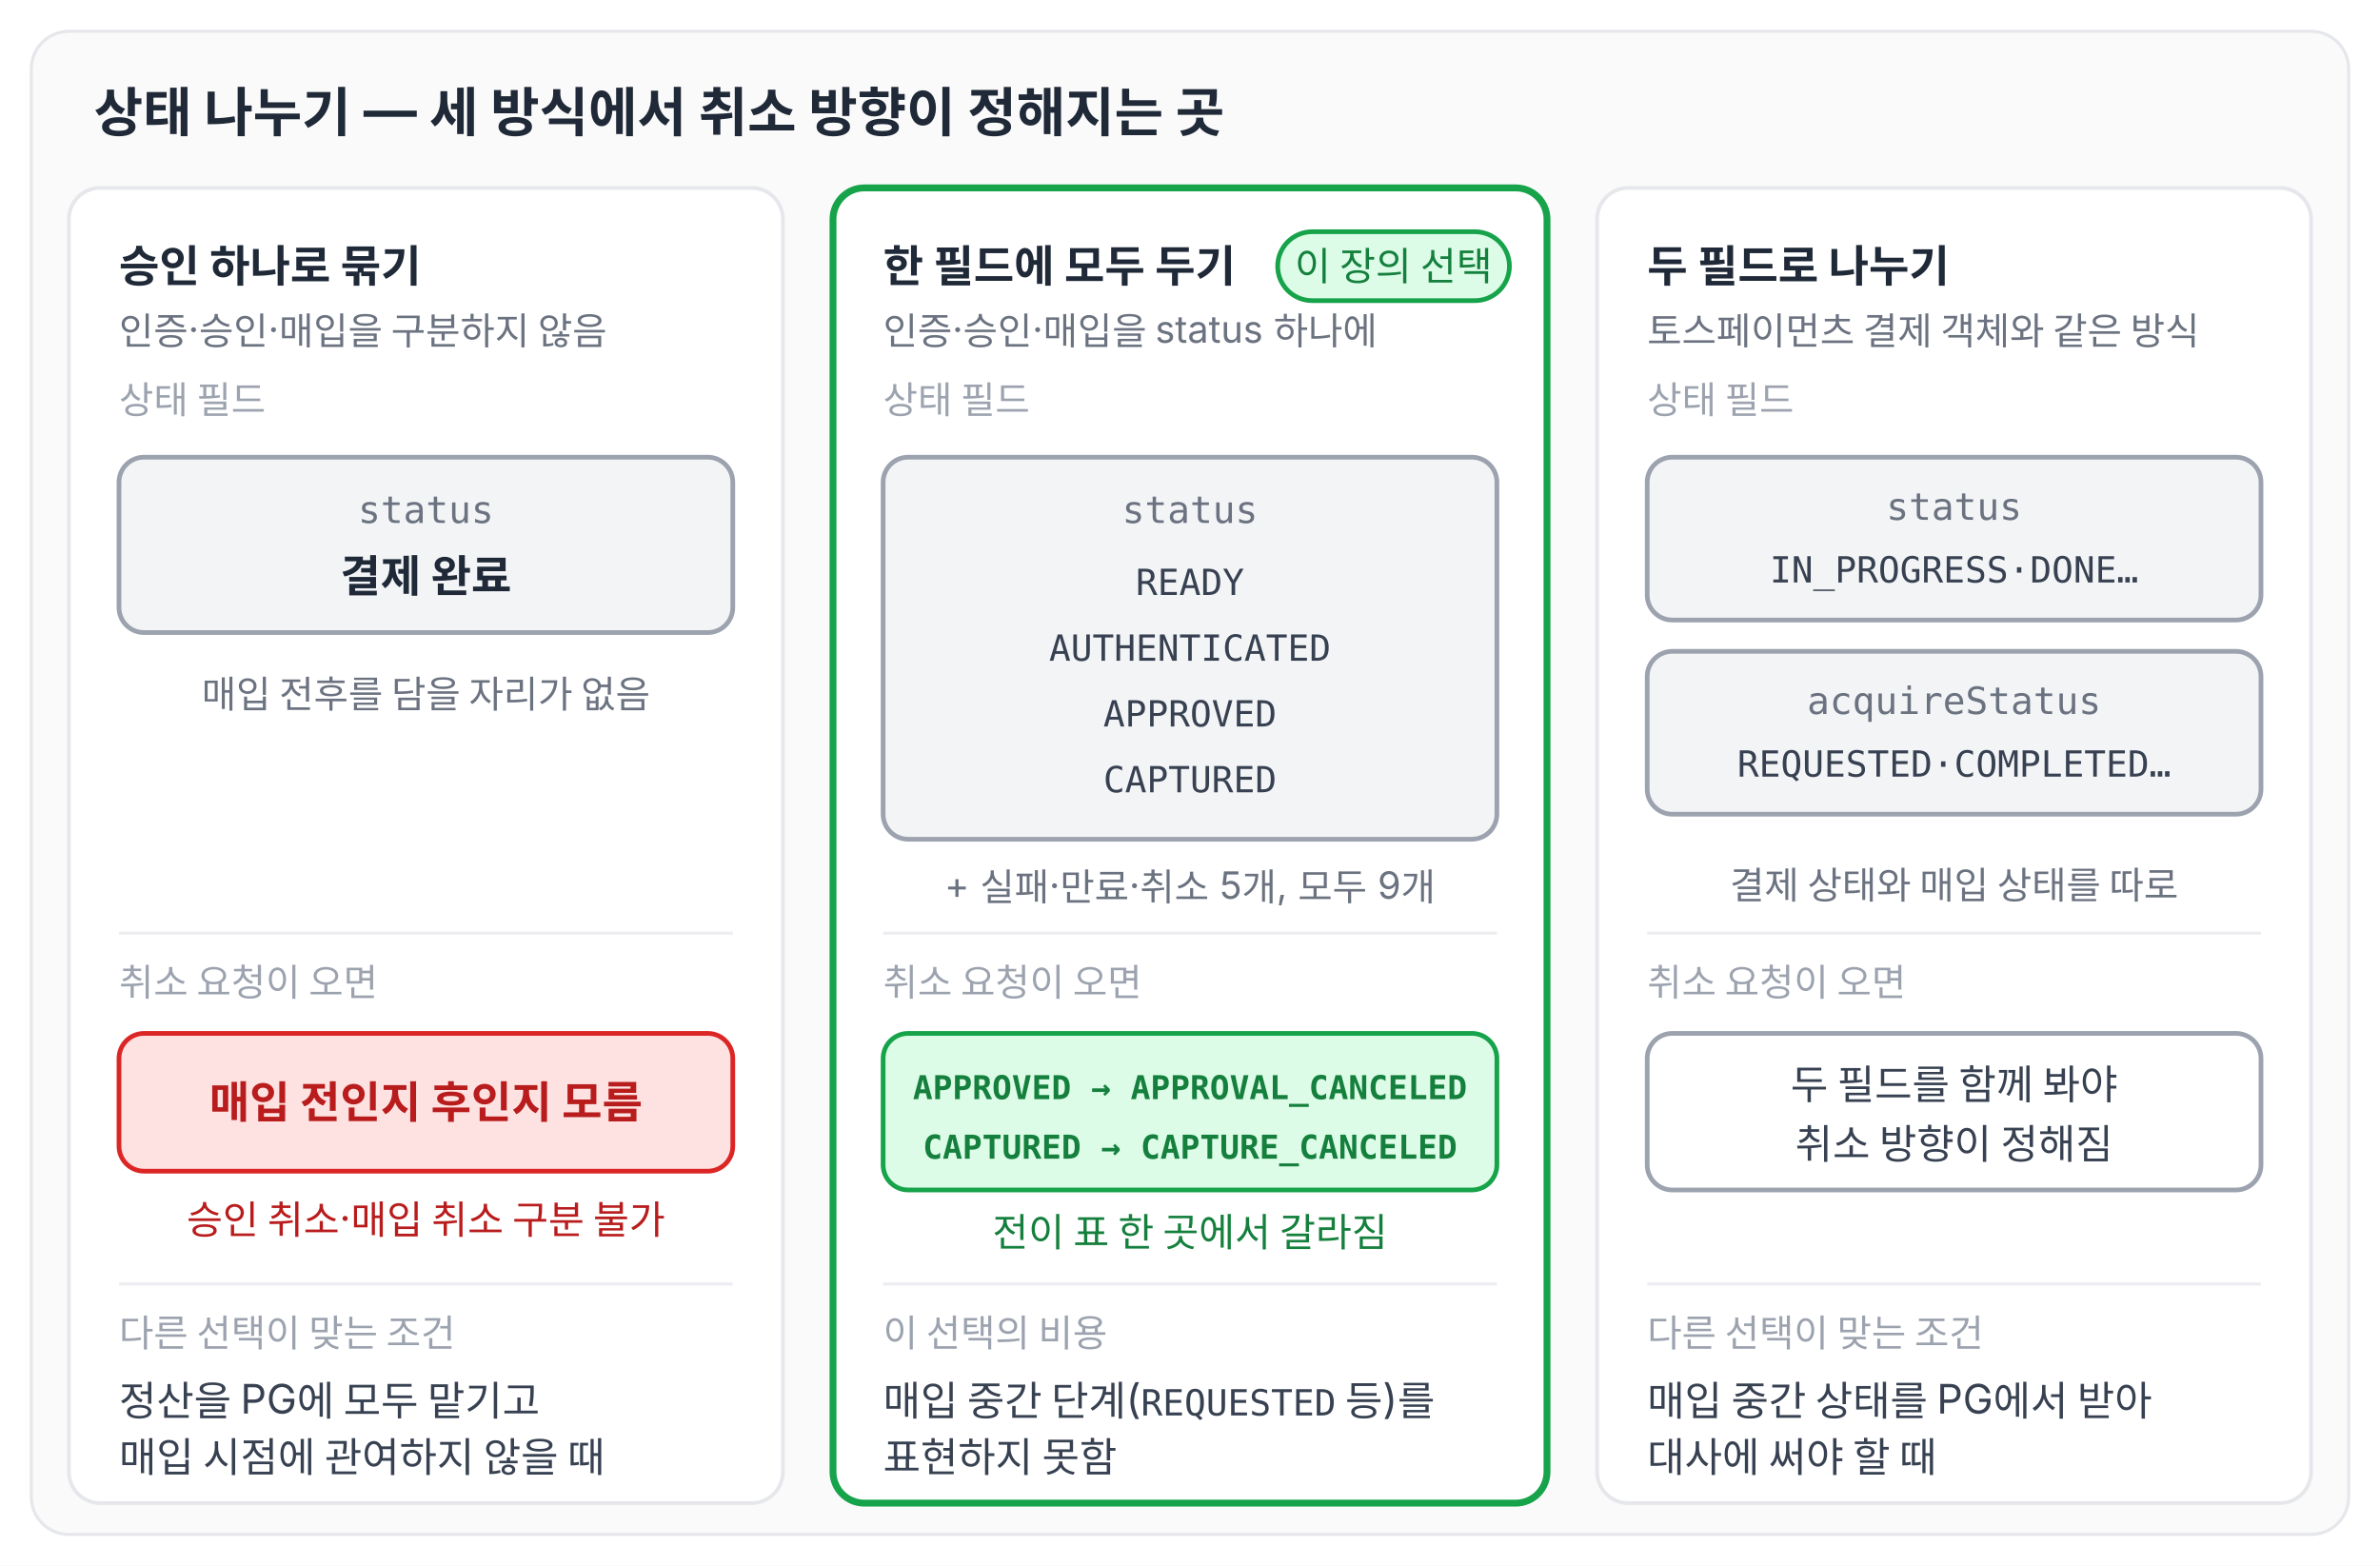
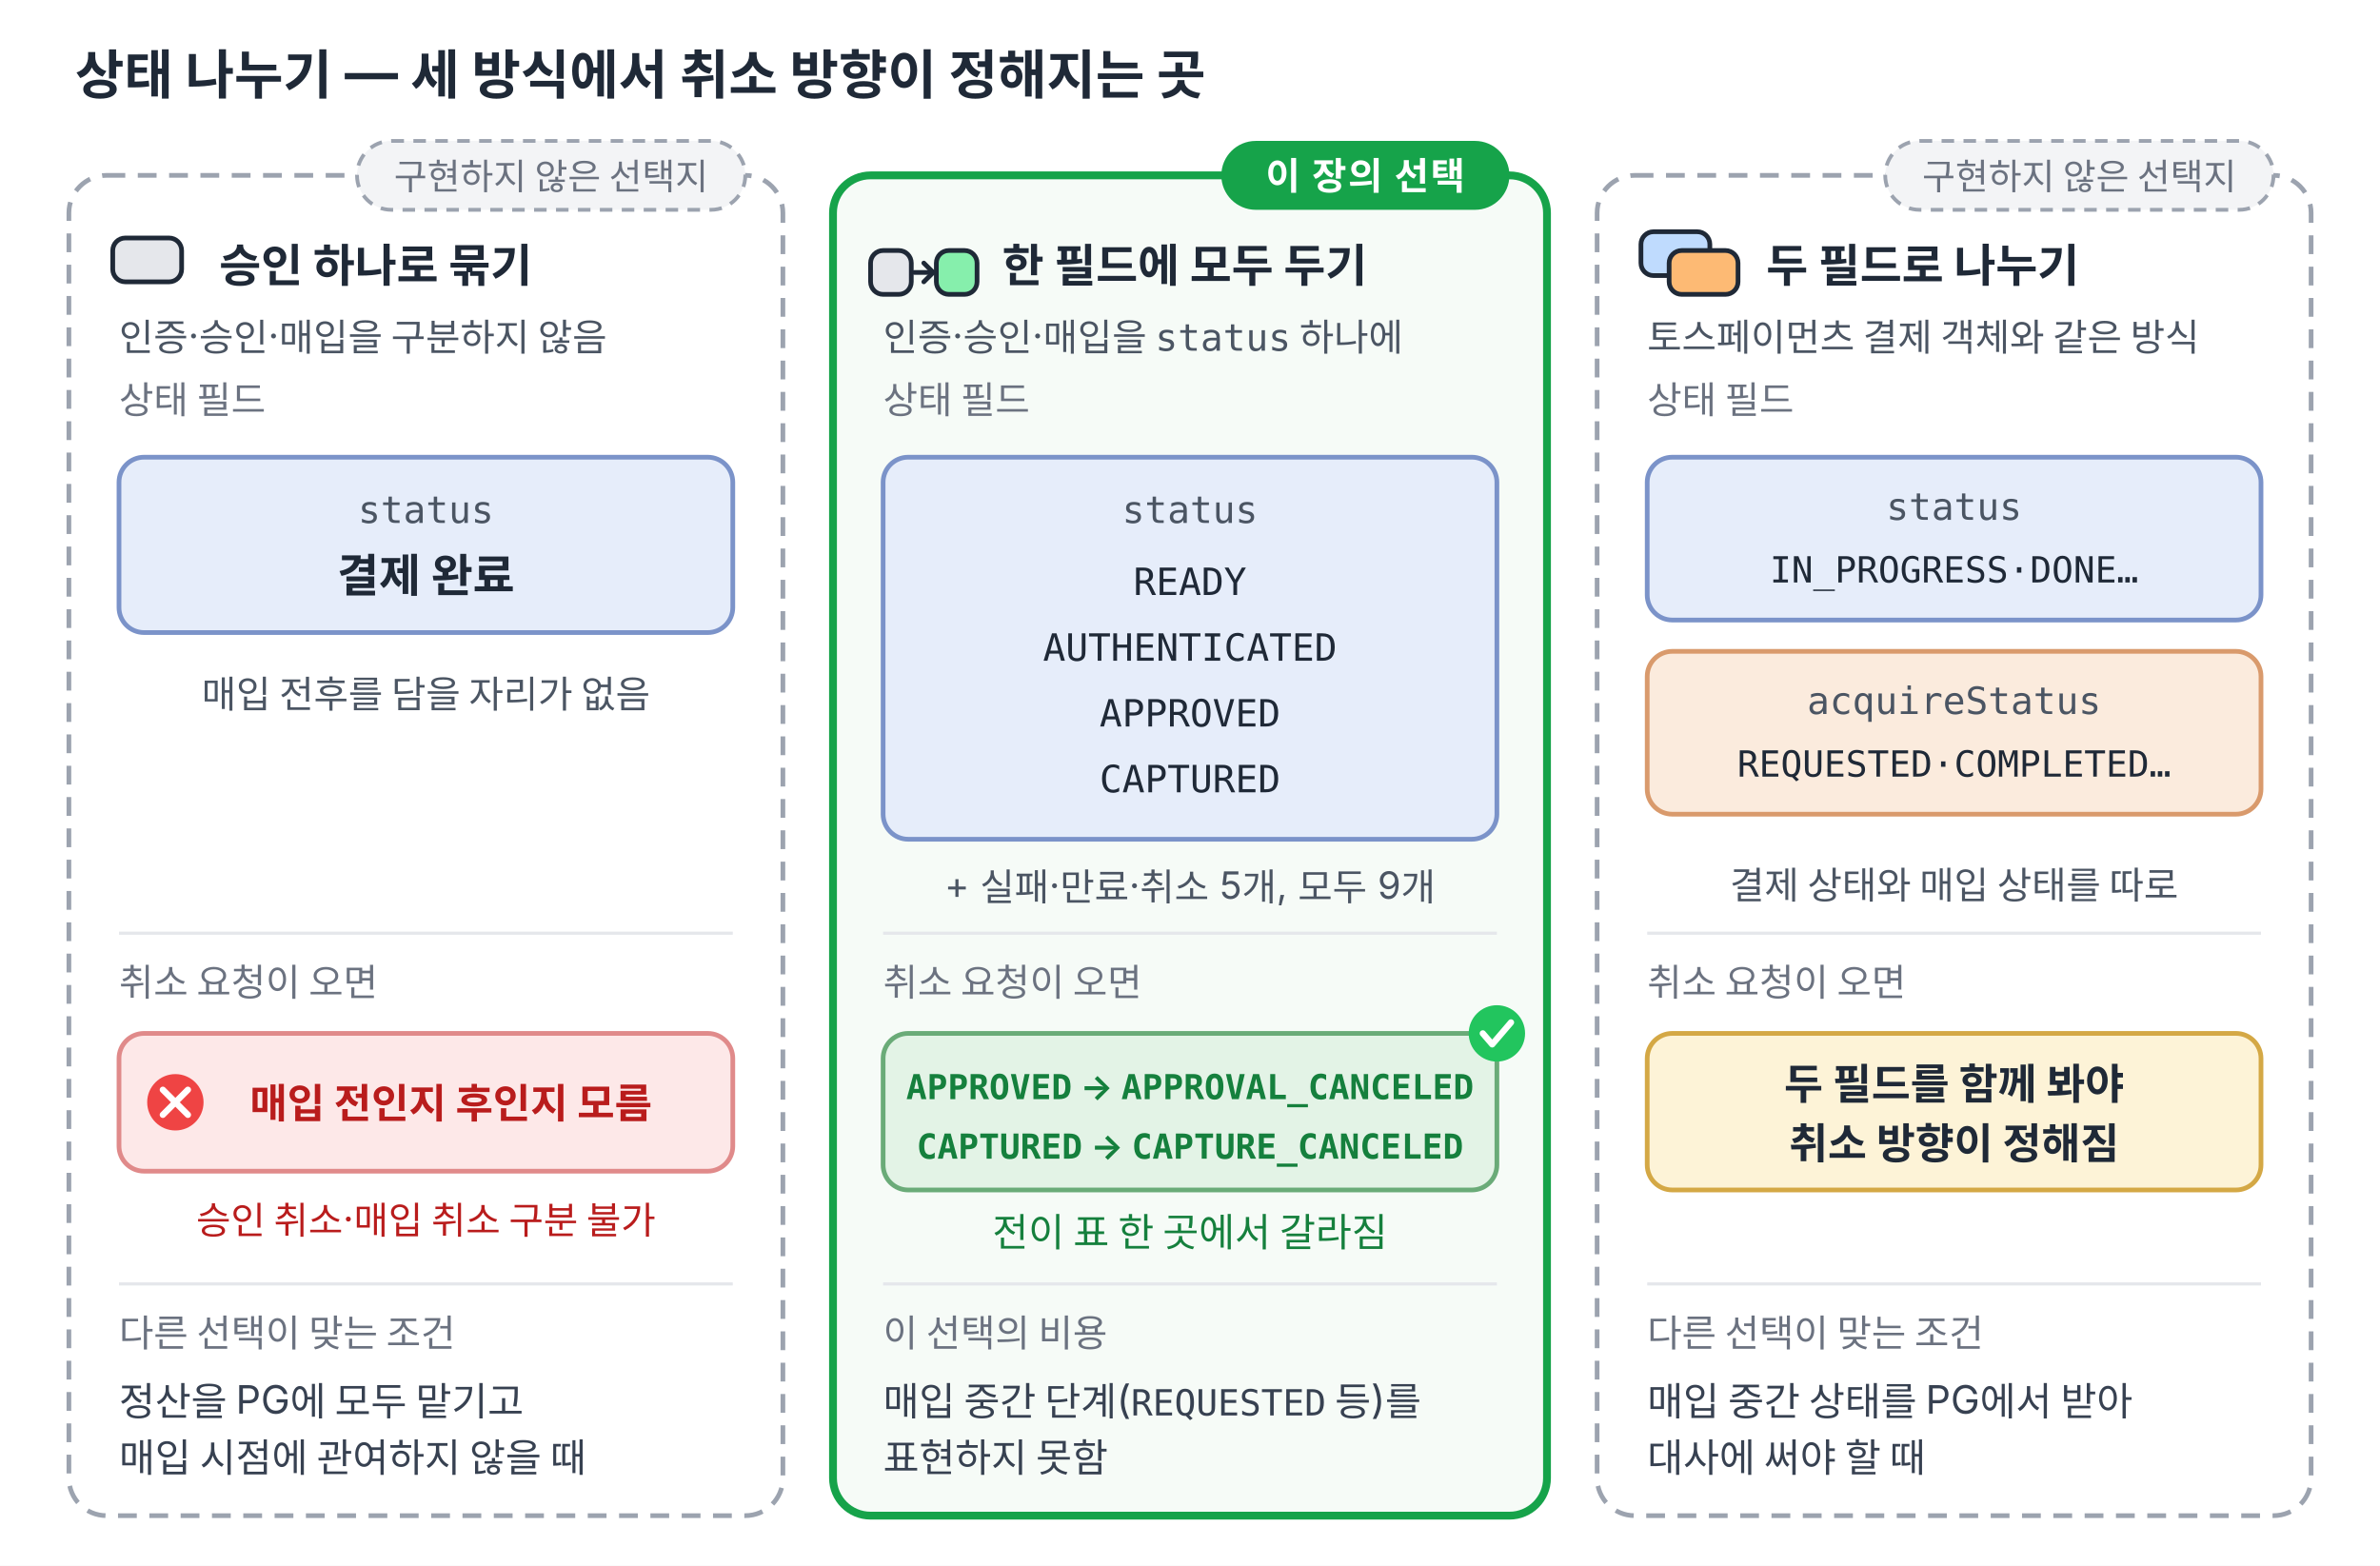
<svg xmlns="http://www.w3.org/2000/svg" viewBox="0 0 760 500" font-family="-apple-system, 'Apple SD Gothic Neo', 'Noto Sans KR', sans-serif">
  <style>
    .h { font-size: 17px; font-weight: 700; fill: #1f2937; }
-     .code { font-family: Menlo, Consolas, monospace; font-size: 13px; fill: #6b7280; }
-     .subc { font-family: Menlo, Consolas, monospace; font-size: 12px; fill: #6b7280; }
-     .lbl { font-family: Menlo, Consolas, monospace; font-size: 11px; fill: #6b7280; }
-     .step { font-size: 12px; fill: #9ca3af; }
-     .lane { font-size: 16px; font-weight: 700; fill: #1f2937; }
-     .sub { font-size: 12px; fill: #6b7280; }
-     .t { font-size: 14px; font-weight: 700; fill: #1f2937; }
-     .op { font-size: 14px; font-weight: 700; fill: #1f2937; font-family: Menlo, Consolas, monospace; }
-     .st { font-size: 12.5px; font-weight: 700; fill: #1f2937; font-family: Menlo, Consolas, monospace; }
-     .val { font-size: 12.5px; fill: #4b5563; }
-     .db { font-size: 14px; font-weight: 700; fill: #374151; font-family: Menlo, Consolas, monospace; }
-     .box { fill: #ffffff; stroke: #9ca3af; stroke-width: 1.5; }
-     .hold { fill: #f3f4f6; stroke: #9ca3af; stroke-width: 1.5; }
-     .term { fill: #f3f4f6; stroke: #374151; stroke-width: 2.6; }
-     .dbbox { fill: #f3f4f6; stroke: #d1d5db; stroke-width: 1.2; }
-     .track { fill: #ffffff; stroke: #eceef1; }
-     .axis { stroke: #c4c8ce; stroke-width: 1.2; }
-     .flow { stroke: #9ca3af; stroke-width: 1.4; fill: none; }
-     .wait { fill: #ffffff; stroke: #9ca3af; stroke-width: 1.2; stroke-dasharray: 5 4; }
-     .waitt { font-size: 12.5px; fill: #6b7280; }
-     .ok { fill: #dcfce7; stroke: #16a34a; stroke-width: 1.5; }
-     .okt { font-size: 14px; font-weight: 700; fill: #15803d; }
-     .okc { font-size: 14px; font-weight: 700; fill: #15803d; font-family: Menlo, Consolas, monospace; }
-     .bad { fill: #fee2e2; stroke: #dc2626; stroke-width: 1.5; }
-     .badt { font-size: 14px; font-weight: 700; fill: #b91c1c; }
-     .badc { font-size: 14px; font-weight: 700; fill: #b91c1c; font-family: Menlo, Consolas, monospace; }
+     .t { font-size: 14.5px; font-weight: 700; fill: #1f2937; }
+     .t13 { font-size: 13.5px; font-weight: 700; fill: #1f2937; }
+     .s { font-size: 12px; fill: #4b5563; }
+     .m { font-family: Menlo, Consolas, monospace; }
+     .lbl { font-size: 12px; fill: #4b5563; }
+     .step { font-size: 12.5px; font-weight: 700; fill: #374151; }
+     .lane { font-size: 15px; font-weight: 700; fill: #1f2937; }
+     .tab { font-size: 12.5px; font-weight: 700; fill: #ffffff; letter-spacing: 0.5px; }
+     .num { font-size: 12px; font-weight: 700; fill: #ffffff; }
+     .badt { font-size: 13px; font-weight: 700; fill: #b91c1c; }
+     .bads { font-size: 11.5px; fill: #b91c1c; }
+     .okt { font-size: 13px; font-weight: 700; fill: #15803d; }
+     .oks { font-size: 11.5px; fill: #15803d; }
    .note { font-size: 12.5px; fill: #b91c1c; }
    .gnote { font-size: 12.5px; fill: #15803d; }
-     .card { fill: #ffffff; stroke: #e5e7eb; stroke-width: 1.2; }
-     .pick { fill: #ffffff; stroke: #16a34a; stroke-width: 2.2; }
-     .sm { font-family: Menlo, Consolas, monospace; font-size: 11.5px; fill: #374151; }
-     .smg { font-family: Menlo, Consolas, monospace; font-size: 10.5px; font-weight: 700; fill: #15803d; }
-     .tc { font-size: 13px; fill: #374151; }
+     .mute { font-size: 12px; fill: #6b7280; }
+     .o { stroke: #1f2937; stroke-width: 1.5; stroke-linejoin: round; stroke-linecap: round; }
+     .spine { stroke: #1f2937; stroke-width: 1.5; fill: none; }
+     .run { stroke-dasharray: 5 4; animation: run 0.9s linear infinite; }
+     @keyframes run { to { stroke-dashoffset: -18; } }
+     @media (prefers-reduced-motion: reduce) { .run { animation: none; } .anim { display: none; } }
  </style>
  <defs>
-     <marker id="ar" viewBox="0 0 10 10" refX="9" refY="5" markerWidth="7" markerHeight="7" orient="auto">
-       <path d="M0,0 L10,5 L0,10 z" fill="#9ca3af" />
+     <marker id="ak" viewBox="0 0 10 10" refX="9" refY="5" markerWidth="7" markerHeight="7" orient="auto">
+       <path d="M0,0 L10,5 L0,10 z" fill="#1f2937" />
+     </marker>
+     <marker id="ag" viewBox="0 0 10 10" refX="9" refY="5" markerWidth="7" markerHeight="7" orient="auto">
+       <path d="M0,0 L10,5 L0,10 z" fill="#6b7280" />
    </marker>
    <marker id="agr" viewBox="0 0 10 10" refX="9" refY="5" markerWidth="7" markerHeight="7" orient="auto">
      <path d="M0,0 L10,5 L0,10 z" fill="#16a34a" />
    </marker>
    <marker id="arr" viewBox="0 0 10 10" refX="9" refY="5" markerWidth="7" markerHeight="7" orient="auto">
      <path d="M0,0 L10,5 L0,10 z" fill="#dc2626" />
    </marker>
+     <marker id="aor" viewBox="0 0 10 10" refX="9" refY="5" markerWidth="7" markerHeight="7" orient="auto">
+       <path d="M0,0 L10,5 L0,10 z" fill="#c2410c" />
+     </marker>
+     <g id="pkt">
+       <rect x="-11" y="-8" width="22" height="16" rx="3" fill="#2dd4bf" stroke="#0f766e" stroke-width="1.5" />
+       <path d="M-10,-7 L0,1 L10,-7" fill="none" stroke="#0f766e" stroke-width="1.5" />
+     </g>
+     <g id="xmark">
+       <circle r="9" fill="#ef4444" />
+       <path d="M-4,-4 L4,4 M4,-4 L-4,4" stroke="#fff" stroke-width="2" stroke-linecap="round" />
+     </g>
+     <g id="vmark">
+       <circle r="9" fill="#22c55e" />
+       <path d="M-4.5,0 L-1.5,3.5 L4.5,-3.5" fill="none" stroke="#fff" stroke-width="2" stroke-linecap="round" stroke-linejoin="round" />
+     </g>
  </defs>
  <rect width="760" height="500" fill="#ffffff" />
-   <rect x="10" y="10" width="740" height="480" rx="12" fill="#fafafa" stroke="#e5e7eb" />
-   <text x="30" y="42" class="h">상태 나누기 — 세 방식에서 취소 방향이 정해지는 곳</text>
-   <rect x="22" y="60" width="228" height="420" rx="10" class="card" />
-   <rect x="266" y="60" width="228" height="420" rx="10" class="pick" />
-   <rect x="510" y="60" width="228" height="420" rx="10" class="card" />
-   <text x="38" y="132" class="step">상태 필드</text>
-   <line x1="38" y1="298" x2="234" y2="298" stroke="#eceef1" />
-   <text x="38" y="318" class="step">취소 요청이 오면</text>
-   <line x1="38" y1="410" x2="234" y2="410" stroke="#eceef1" />
-   <text x="282" y="132" class="step">상태 필드</text>
-   <line x1="282" y1="298" x2="478" y2="298" stroke="#eceef1" />
-   <text x="282" y="318" class="step">취소 요청이 오면</text>
-   <line x1="282" y1="410" x2="478" y2="410" stroke="#eceef1" />
-   <text x="526" y="132" class="step">상태 필드</text>
-   <line x1="526" y1="298" x2="722" y2="298" stroke="#eceef1" />
-   <text x="526" y="318" class="step">취소 요청이 오면</text>
-   <line x1="526" y1="410" x2="722" y2="410" stroke="#eceef1" />
-   <text x="38" y="90" class="t">승인 하나로 묶기</text>
-   <text x="38" y="110" class="sub">인증·승인·매입을 구분하지 않음</text>
-   <rect x="38" y="146" width="196" height="56" rx="8" class="hold" />
-   <text x="136" y="167" class="subc" text-anchor="middle">status</text>
+   <text x="24" y="30" class="h">상태 나누기 — 세 방식에서 취소 방향이 정해지는 곳</text>
+   <rect x="22" y="56" width="228" height="428" rx="12" fill="#ffffff" stroke="#9ca3af" stroke-width="1.5" stroke-dasharray="6 4" />
+   <rect x="114" y="45" width="124" height="22" rx="11" fill="#f3f4f6" stroke="#9ca3af" stroke-width="1.2" stroke-dasharray="4 3" />
+   <text x="176" y="60.5" class="mute" text-anchor="middle" style="font-size: 11.5px">구현하지 않은 선택지</text>
+   <text x="38" y="132" class="mute">상태 필드</text>
+   <text x="38" y="318" class="mute">취소 요청이 오면</text>
+   <text x="38" y="430" class="mute">다른 선택이 맞는 조건</text>
+   <line x1="38" y1="298" x2="234" y2="298" stroke="#e5e7eb" />
+   <line x1="38" y1="410" x2="234" y2="410" stroke="#e5e7eb" />
+   <rect x="266" y="56" width="228" height="428" rx="12" fill="#f6fbf7" stroke="#16a34a" stroke-width="2.5" />
+   <rect x="390" y="45" width="92" height="22" rx="11" fill="#16a34a" />
+   <text x="436" y="60.5" class="tab" text-anchor="middle" style="font-size: 12px">이 장의 선택</text>
+   <text x="282" y="132" class="mute">상태 필드</text>
+   <text x="282" y="318" class="mute">취소 요청이 오면</text>
+   <text x="282" y="430" class="mute">이 선택의 비용</text>
+   <line x1="282" y1="298" x2="478" y2="298" stroke="#e5e7eb" />
+   <line x1="282" y1="410" x2="478" y2="410" stroke="#e5e7eb" />
+   <rect x="510" y="56" width="228" height="428" rx="12" fill="#ffffff" stroke="#9ca3af" stroke-width="1.5" stroke-dasharray="6 4" />
+   <rect x="602" y="45" width="124" height="22" rx="11" fill="#f3f4f6" stroke="#9ca3af" stroke-width="1.2" stroke-dasharray="4 3" />
+   <text x="664" y="60.5" class="mute" text-anchor="middle" style="font-size: 11.5px">구현하지 않은 선택지</text>
+   <text x="526" y="132" class="mute">상태 필드</text>
+   <text x="526" y="318" class="mute">취소 요청이 오면</text>
+   <text x="526" y="430" class="mute">다른 선택이 맞는 조건</text>
+   <line x1="526" y1="298" x2="722" y2="298" stroke="#e5e7eb" />
+   <line x1="526" y1="410" x2="722" y2="410" stroke="#e5e7eb" />
+   <g transform="translate(36,76)">
+     <rect x="0" y="0" width="22" height="14" rx="4" fill="#e5e7eb" class="o" />
+   </g>
+   <text x="70" y="90" class="t">승인 하나로 묶기</text>
+   <text x="38" y="112" class="s">인증·승인·매입을 구분하지 않음</text>
+   <rect x="38" y="146" width="196" height="56" rx="8" fill="#e6edfa" stroke="#7b93c9" stroke-width="1.5" />
+   <text x="136" y="167" class="s m" text-anchor="middle">status</text>
  <text x="136" y="189" class="t" text-anchor="middle">결제 완료</text>
-   <text x="136" y="226" class="sub" text-anchor="middle">매입 전후를 담을 자리가 없음</text>
-   <rect x="38" y="330" width="196" height="44" rx="8" class="bad" />
-   <text x="136" y="357" class="badt" text-anchor="middle">매입 전인지 후인지 모름</text>
-   <text x="136" y="394" class="note" text-anchor="middle">승인 취소·매입 취소 구분 불가</text>
-   <text x="38" y="430" class="step">다른 선택이 맞는 조건</text>
-   <text x="38" y="452" class="tc">정산을 PG에 모두 맡기고</text>
-   <text x="38" y="470" class="tc">매입 시점에 관여하지 않을 때</text>
-   <text x="282" y="90" class="t">한 필드에 모두 두기</text>
-   <rect x="408" y="74" width="74" height="22" rx="11" class="ok" />
-   <text x="445" y="89.5" class="gnote" text-anchor="middle">이 장의 선택</text>
-   <text x="282" y="110" class="sub">인증·승인·매입을 status 하나에</text>
-   <rect x="282" y="146" width="196" height="122" rx="8" class="hold" />
-   <text x="380" y="167" class="subc" text-anchor="middle">status</text>
-   <text x="380" y="190" class="sm" text-anchor="middle">READY</text>
-   <text x="380" y="211" class="sm" text-anchor="middle">AUTHENTICATED</text>
-   <text x="380" y="232" class="sm" text-anchor="middle">APPROVED</text>
-   <text x="380" y="253" class="sm" text-anchor="middle">CAPTURED</text>
-   <text x="380" y="287" class="sub" text-anchor="middle">+ 실패·만료·취소 5개, 모두 9개</text>
-   <rect x="282" y="330" width="196" height="50" rx="8" class="ok" />
-   <text x="380" y="351" class="smg" text-anchor="middle">APPROVED → APPROVAL_CANCELED</text>
-   <text x="380" y="370" class="smg" text-anchor="middle">CAPTURED → CAPTURE_CANCELED</text>
+   <text x="136" y="226" class="s" text-anchor="middle">매입 전후를 담을 자리가 없음</text>
+   <rect x="38" y="330" width="196" height="44" rx="8" fill="#fde8e8" stroke="#e08a8a" stroke-width="1.5" />
+   <use href="#xmark" x="56" y="352" />
+   <text x="144" y="357" class="badt" text-anchor="middle">매입 전인지 후인지 모름</text>
+   <text x="136" y="394" class="bads" text-anchor="middle" style="font-size: 12px">승인 취소·매입 취소 구분 불가</text>
+   <text x="38" y="452" class="s" style="font-size: 12.5px; fill: #374151">정산을 PG에 모두 맡기고</text>
+   <text x="38" y="470" class="s" style="font-size: 12.5px; fill: #374151">매입 시점에 관여하지 않을 때</text>
+   <g transform="translate(278,76)">
+     <rect x="0" y="4" width="13" height="14" rx="4" fill="#e5e7eb" class="o" />
+     <rect x="21" y="4" width="13" height="14" rx="4" fill="#86efac" class="o" />
+     <path d="M14,11 h6" class="o" fill="none" />
+     <path d="M17,8 l3,3 l-3,3" class="o" fill="none" />
+   </g>
+   <text x="320" y="90" class="t">한 필드에 모두 두기</text>
+   <text x="282" y="112" class="s">인증·승인·매입을 <tspan font-family="Menlo, Consolas, monospace">status</tspan> 하나에</text>
+   <rect x="282" y="146" width="196" height="122" rx="8" fill="#e6edfa" stroke="#7b93c9" stroke-width="1.5" />
+   <text x="380" y="167" class="s m" text-anchor="middle">status</text>
+   <text x="380" y="190" class="t m" text-anchor="middle" style="font-size: 12px; font-weight: 400">READY</text>
+   <text x="380" y="211" class="t m" text-anchor="middle" style="font-size: 12px; font-weight: 400">AUTHENTICATED</text>
+   <text x="380" y="232" class="t m" text-anchor="middle" style="font-size: 12px; font-weight: 400">APPROVED</text>
+   <text x="380" y="253" class="t m" text-anchor="middle" style="font-size: 12px; font-weight: 400">CAPTURED</text>
+   <text x="380" y="287" class="s" text-anchor="middle">+ 실패·만료·취소 5개, 모두 9개</text>
+   <rect x="282" y="330" width="196" height="50" rx="8" fill="#e3f3e6" stroke="#6aab78" stroke-width="1.5" />
+   <use href="#vmark" x="478" y="330" />
+   <text x="380" y="351" class="okt" text-anchor="middle" style="font-size: 11px">
+     <tspan font-family="Menlo, Consolas, monospace">APPROVED</tspan> → <tspan font-family="Menlo, Consolas, monospace">APPROVAL_CANCELED</tspan>
+   </text>
+   <text x="380" y="370" class="okt" text-anchor="middle" style="font-size: 11px">
+     <tspan font-family="Menlo, Consolas, monospace">CAPTURED</tspan> → <tspan font-family="Menlo, Consolas, monospace">CAPTURE_CANCELED</tspan>
+   </text>
  <text x="380" y="398" class="gnote" text-anchor="middle">전이 표 한 곳에서 갈라짐</text>
-   <text x="282" y="430" class="step">이 선택의 비용</text>
-   <text x="282" y="452" class="tc">매입 중간 단계(<tspan font-family="Menlo, Consolas, monospace" font-size="11.5">REQUESTED</tspan> 등)를</text>
-   <text x="282" y="470" class="tc">표현하지 못함</text>
-   <text x="526" y="90" class="t">두 필드로 나누기</text>
-   <text x="526" y="110" class="sub">토스페이먼츠 결제 객체와 같은 방식</text>
-   <rect x="526" y="146" width="196" height="52" rx="8" class="hold" />
-   <text x="624" y="166" class="subc" text-anchor="middle">status</text>
-   <text x="624" y="186" class="sm" text-anchor="middle">IN_PROGRESS·DONE…</text>
-   <rect x="526" y="208" width="196" height="52" rx="8" class="hold" />
-   <text x="624" y="228" class="subc" text-anchor="middle">acquireStatus</text>
-   <text x="624" y="248" class="sm" text-anchor="middle">REQUESTED·COMPLETED…</text>
-   <text x="624" y="287" class="sub" text-anchor="middle">결제 상태와 매입 상태를 따로</text>
-   <rect x="526" y="330" width="196" height="50" rx="8" class="box" />
-   <text x="624" y="351" class="tc" text-anchor="middle">두 필드를 함께 봐야</text>
-   <text x="624" y="370" class="tc" text-anchor="middle">취소 방향이 정해짐</text>
-   <text x="526" y="430" class="step">다른 선택이 맞는 조건</text>
-   <text x="526" y="452" class="tc">매입 중간 상태를 PG에서 받아</text>
-   <text x="526" y="470" class="tc">대사에 써야 할 때</text>
+   <text x="282" y="452" class="s" style="font-size: 12.5px; fill: #374151">매입 중간 단계(<tspan font-family="Menlo, Consolas, monospace" font-size="11.5">REQUESTED</tspan> 등)를</text>
+   <text x="282" y="470" class="s" style="font-size: 12.5px; fill: #374151">표현하지 못함</text>
+   <g transform="translate(524,74)">
+     <rect x="0" y="0" width="22" height="14" rx="4" fill="#bfdbfe" class="o" />
+     <rect x="9" y="6" width="22" height="14" rx="4" fill="#fdba74" class="o" />
+   </g>
+   <text x="564" y="90" class="t">두 필드로 나누기</text>
+   <text x="526" y="112" class="s">토스페이먼츠 결제 객체와 같은 방식</text>
+   <rect x="526" y="146" width="196" height="52" rx="8" fill="#e6edfa" stroke="#7b93c9" stroke-width="1.5" />
+   <text x="624" y="166" class="s m" text-anchor="middle">status</text>
+   <text x="624" y="186" class="t m" text-anchor="middle" style="font-size: 11.5px; font-weight: 400">IN_PROGRESS·DONE…</text>
+   <rect x="526" y="208" width="196" height="52" rx="8" fill="#fbebdd" stroke="#d99a6c" stroke-width="1.5" />
+   <text x="624" y="228" class="s m" text-anchor="middle">acquireStatus</text>
+   <text x="624" y="248" class="t m" text-anchor="middle" style="font-size: 11.5px; font-weight: 400">REQUESTED·COMPLETED…</text>
+   <text x="624" y="287" class="s" text-anchor="middle">결제 상태와 매입 상태를 따로</text>
+   <rect x="526" y="330" width="196" height="50" rx="8" fill="#fdf3d7" stroke="#d4a845" stroke-width="1.5" />
+   <text x="624" y="351" class="t13" text-anchor="middle">두 필드를 함께 봐야</text>
+   <text x="624" y="370" class="t13" text-anchor="middle">취소 방향이 정해짐</text>
+   <text x="526" y="452" class="s" style="font-size: 12.5px; fill: #374151">매입 중간 상태를 PG에서 받아</text>
+   <text x="526" y="470" class="s" style="font-size: 12.5px; fill: #374151">대사에 써야 할 때</text>
</svg>
